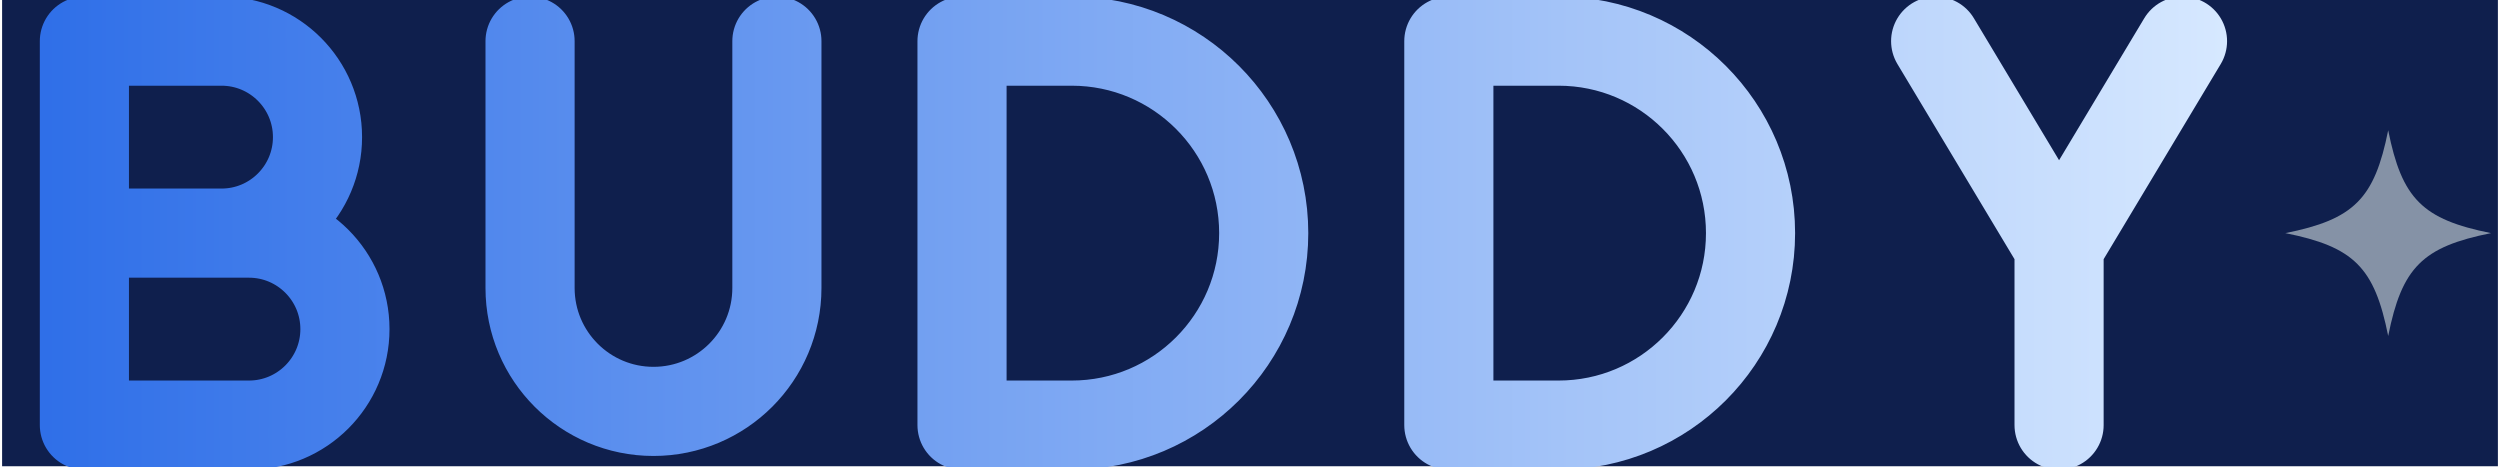
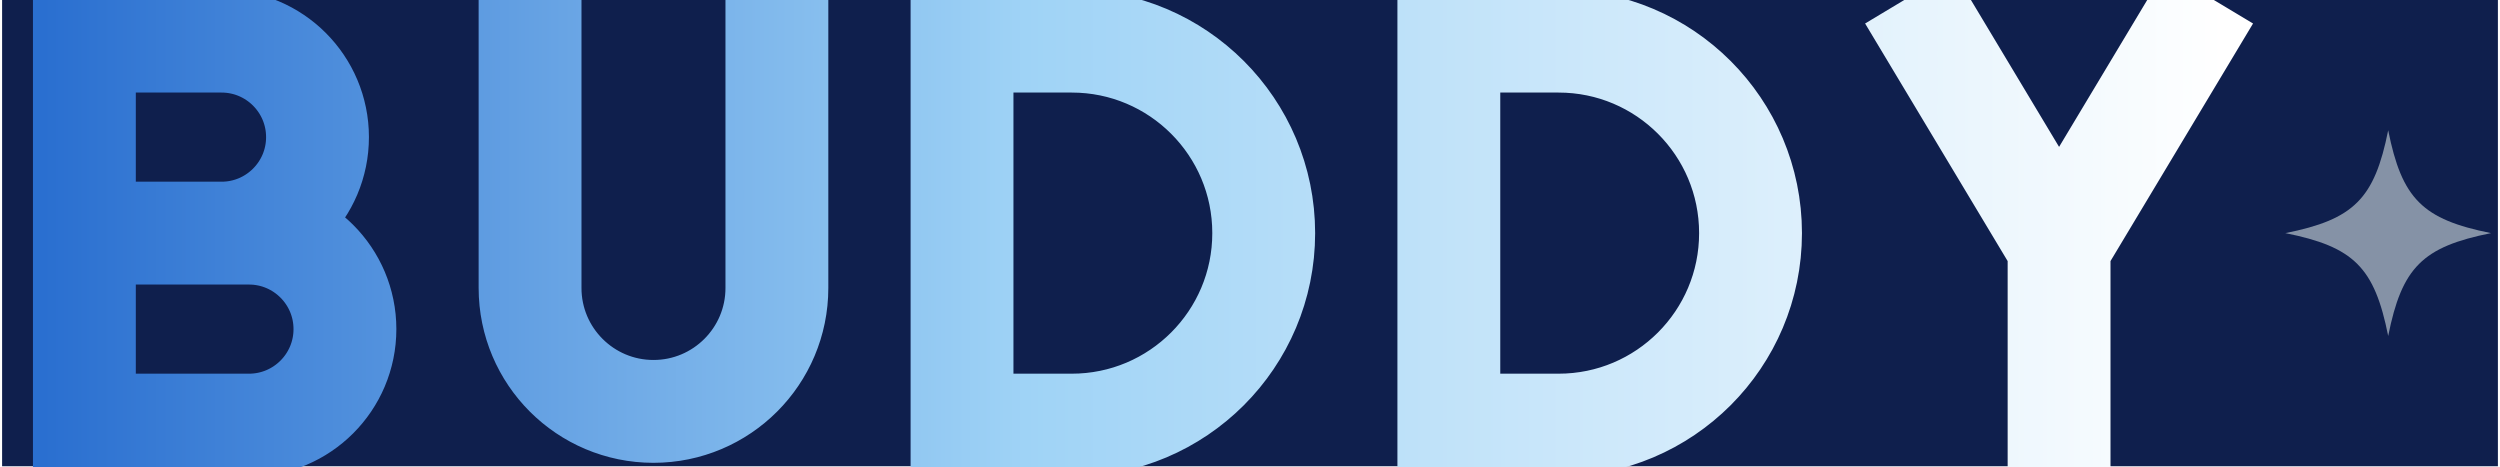
<svg xmlns="http://www.w3.org/2000/svg" width="874" height="163" viewBox="-6 -6 364 68">
  <rect x="-6" y="-6" width="364" height="68" fill="#0f1f4d" />
  <defs>
    <linearGradient id="wg" gradientUnits="userSpaceOnUse" x1="0" y1="0" x2="318" y2="0">
-       <stop offset="0" stop-color="#2f6fe8" />
-       <stop offset="1" stop-color="#d6e8ff" />
+       <stop offset="0" stop-color="#2a6fd0" />
+       <stop offset=".45" stop-color="#9fd3f6" />
+       <stop offset="1" stop-color="#ffffff" />
    </linearGradient>
  </defs>
-   <path d="M6 0V56M6 0H26A14 14 0 0 1 26 28H6M6 28H30A14 14 0 0 1 30 56H6M71 0V36A18 18 0 0 0 107 36V0M134 0H150A28 28 0 0 1 150 56H134V0M205 0H221A28 28 0 0 1 221 56H205V0M276 0L294 30L312 0M294 30V56" fill="none" stroke="url(#wg)" stroke-width="13" stroke-linecap="round" stroke-linejoin="round" />
+   <path d="M6 0V56M6 0H26A14 14 0 0 1 26 28H6M6 28H30A14 14 0 0 1 30 56H6M71 0V36A18 18 0 0 0 107 36V0M134 0H150A28 28 0 0 1 150 56H134V0M205 0H221A28 28 0 0 1 221 56H205V0M276 0L294 30L312 0M294 30V56" fill="none" stroke="url(#wg)" stroke-width="15" stroke-linecap="square" stroke-linejoin="miter" />
  <path transform="translate(342 28)" d="M0 -15C2 -5 5 -2 15 0C5 2 2 5 0 15C-2 5 -5 2 -15 0C-5 -2 -2 -5 0 -15Z" fill="#8592a6" />
</svg>
